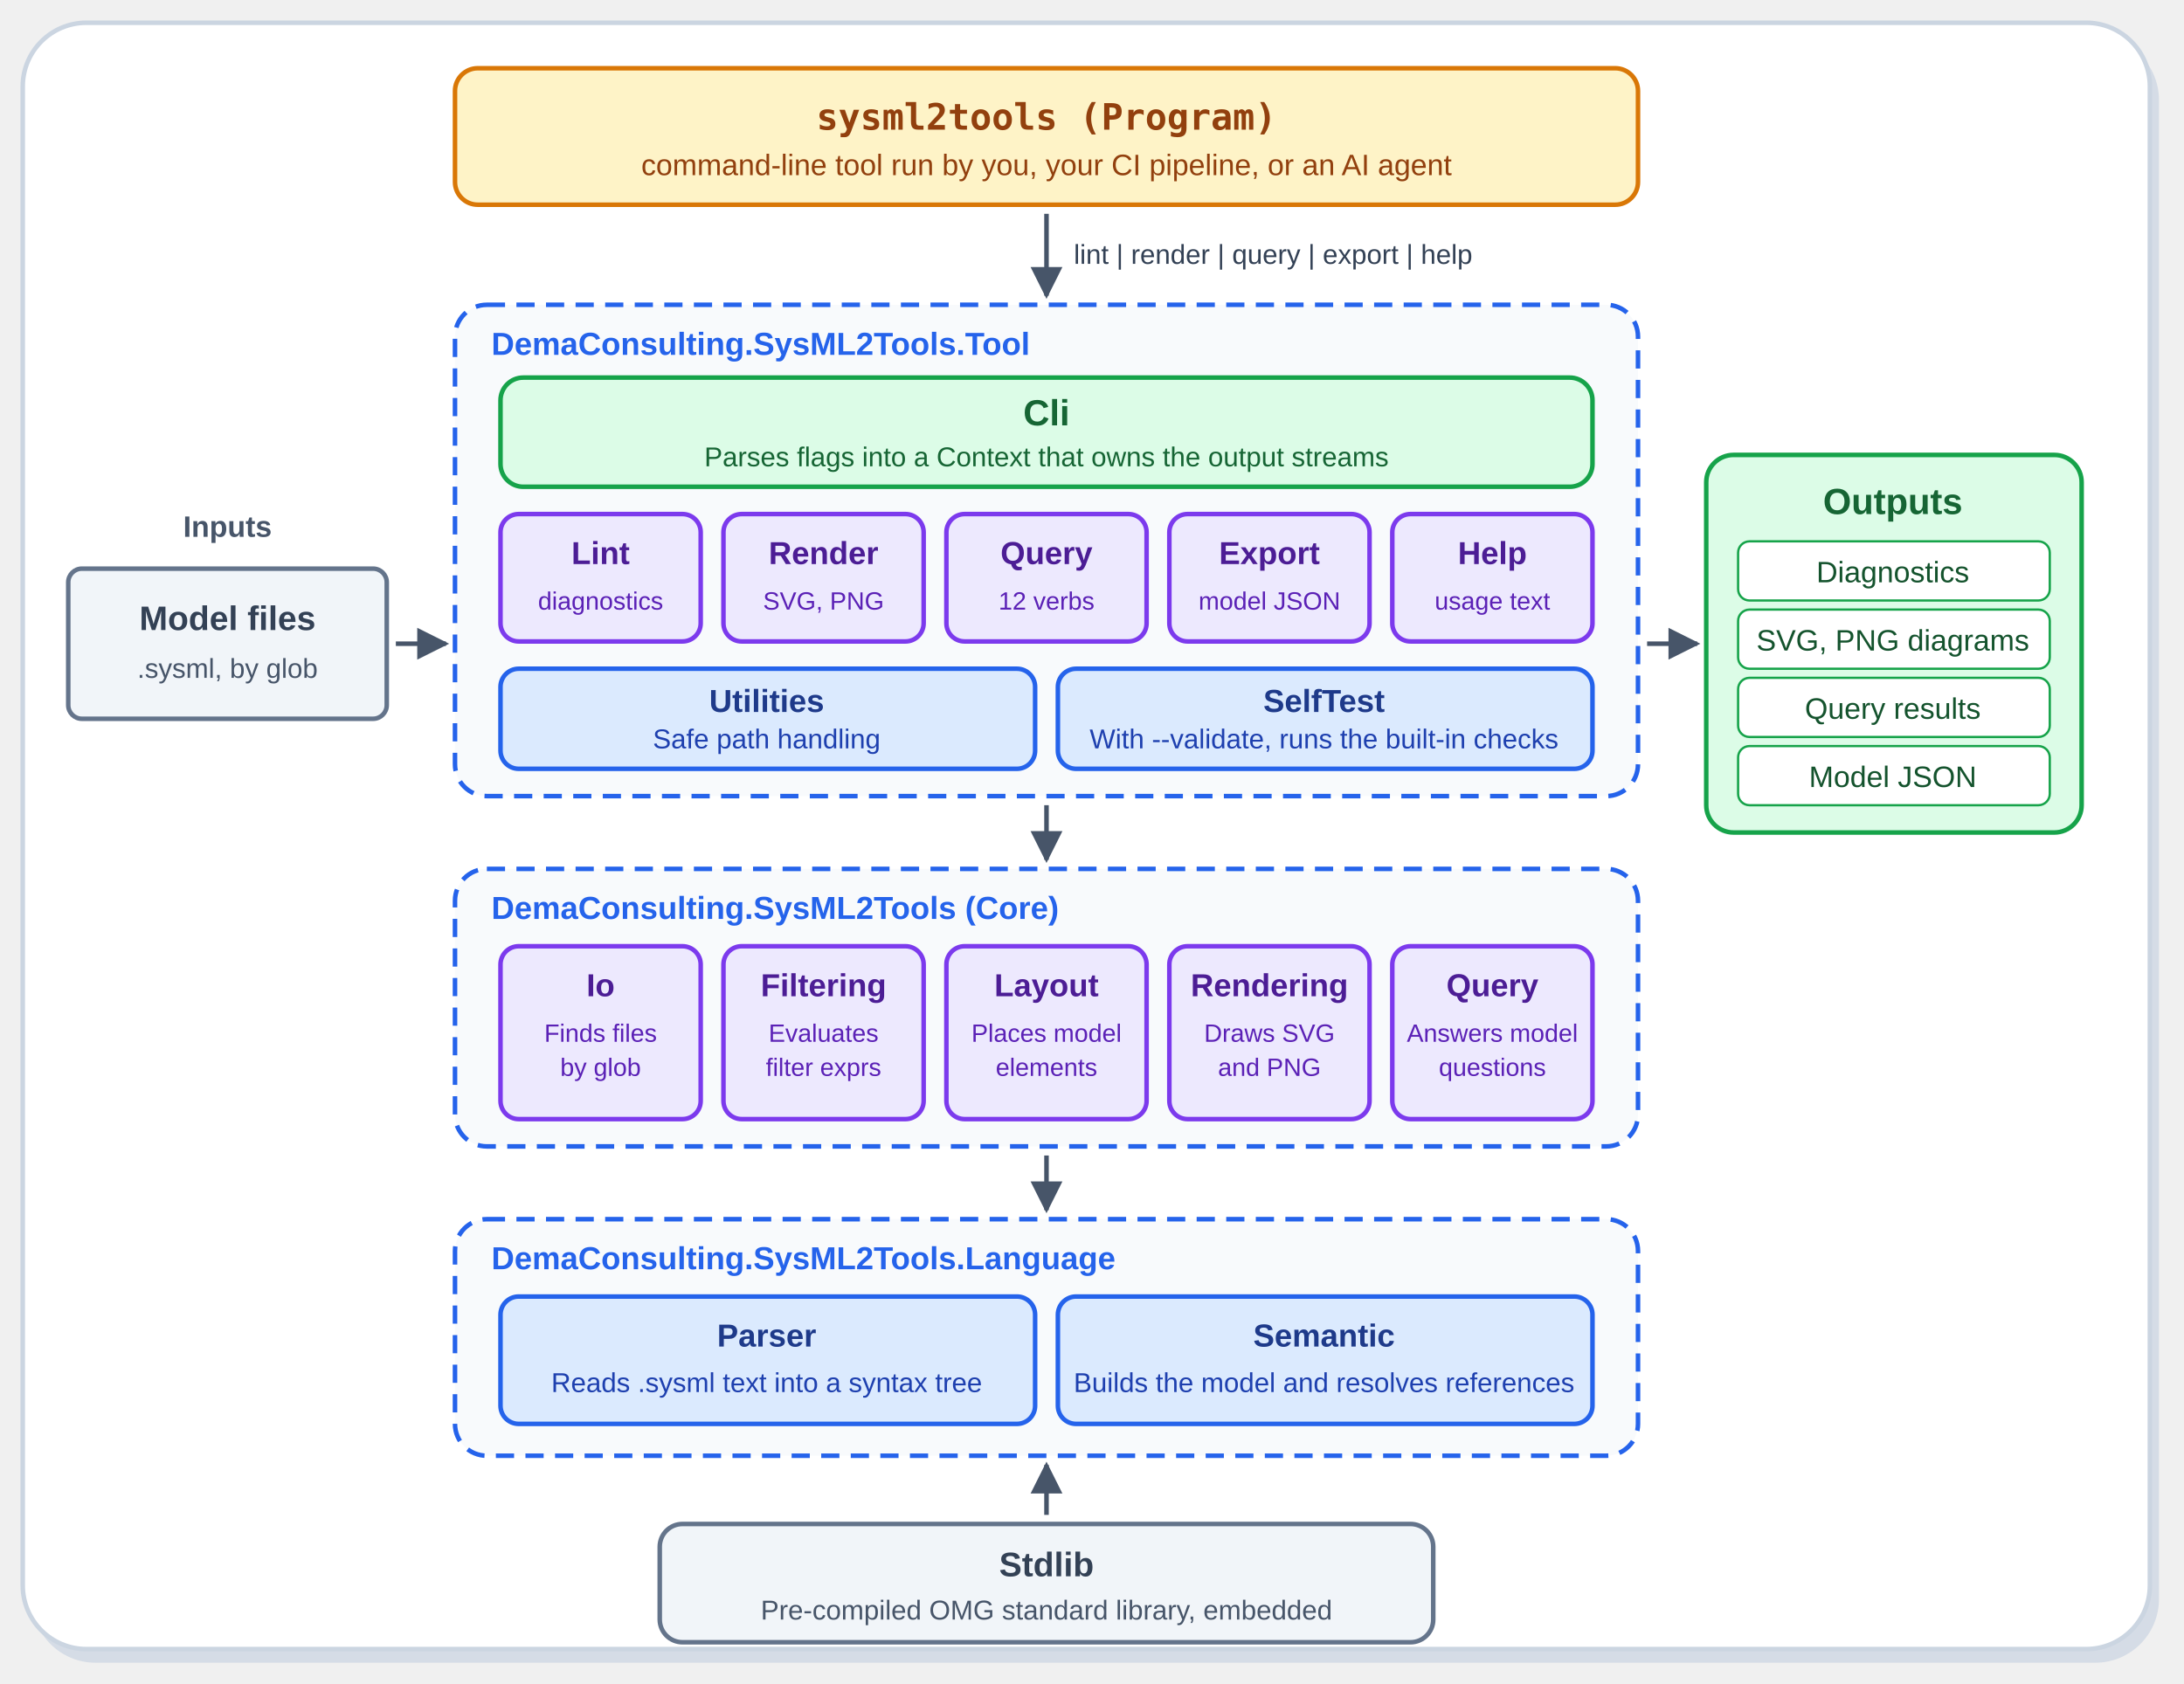
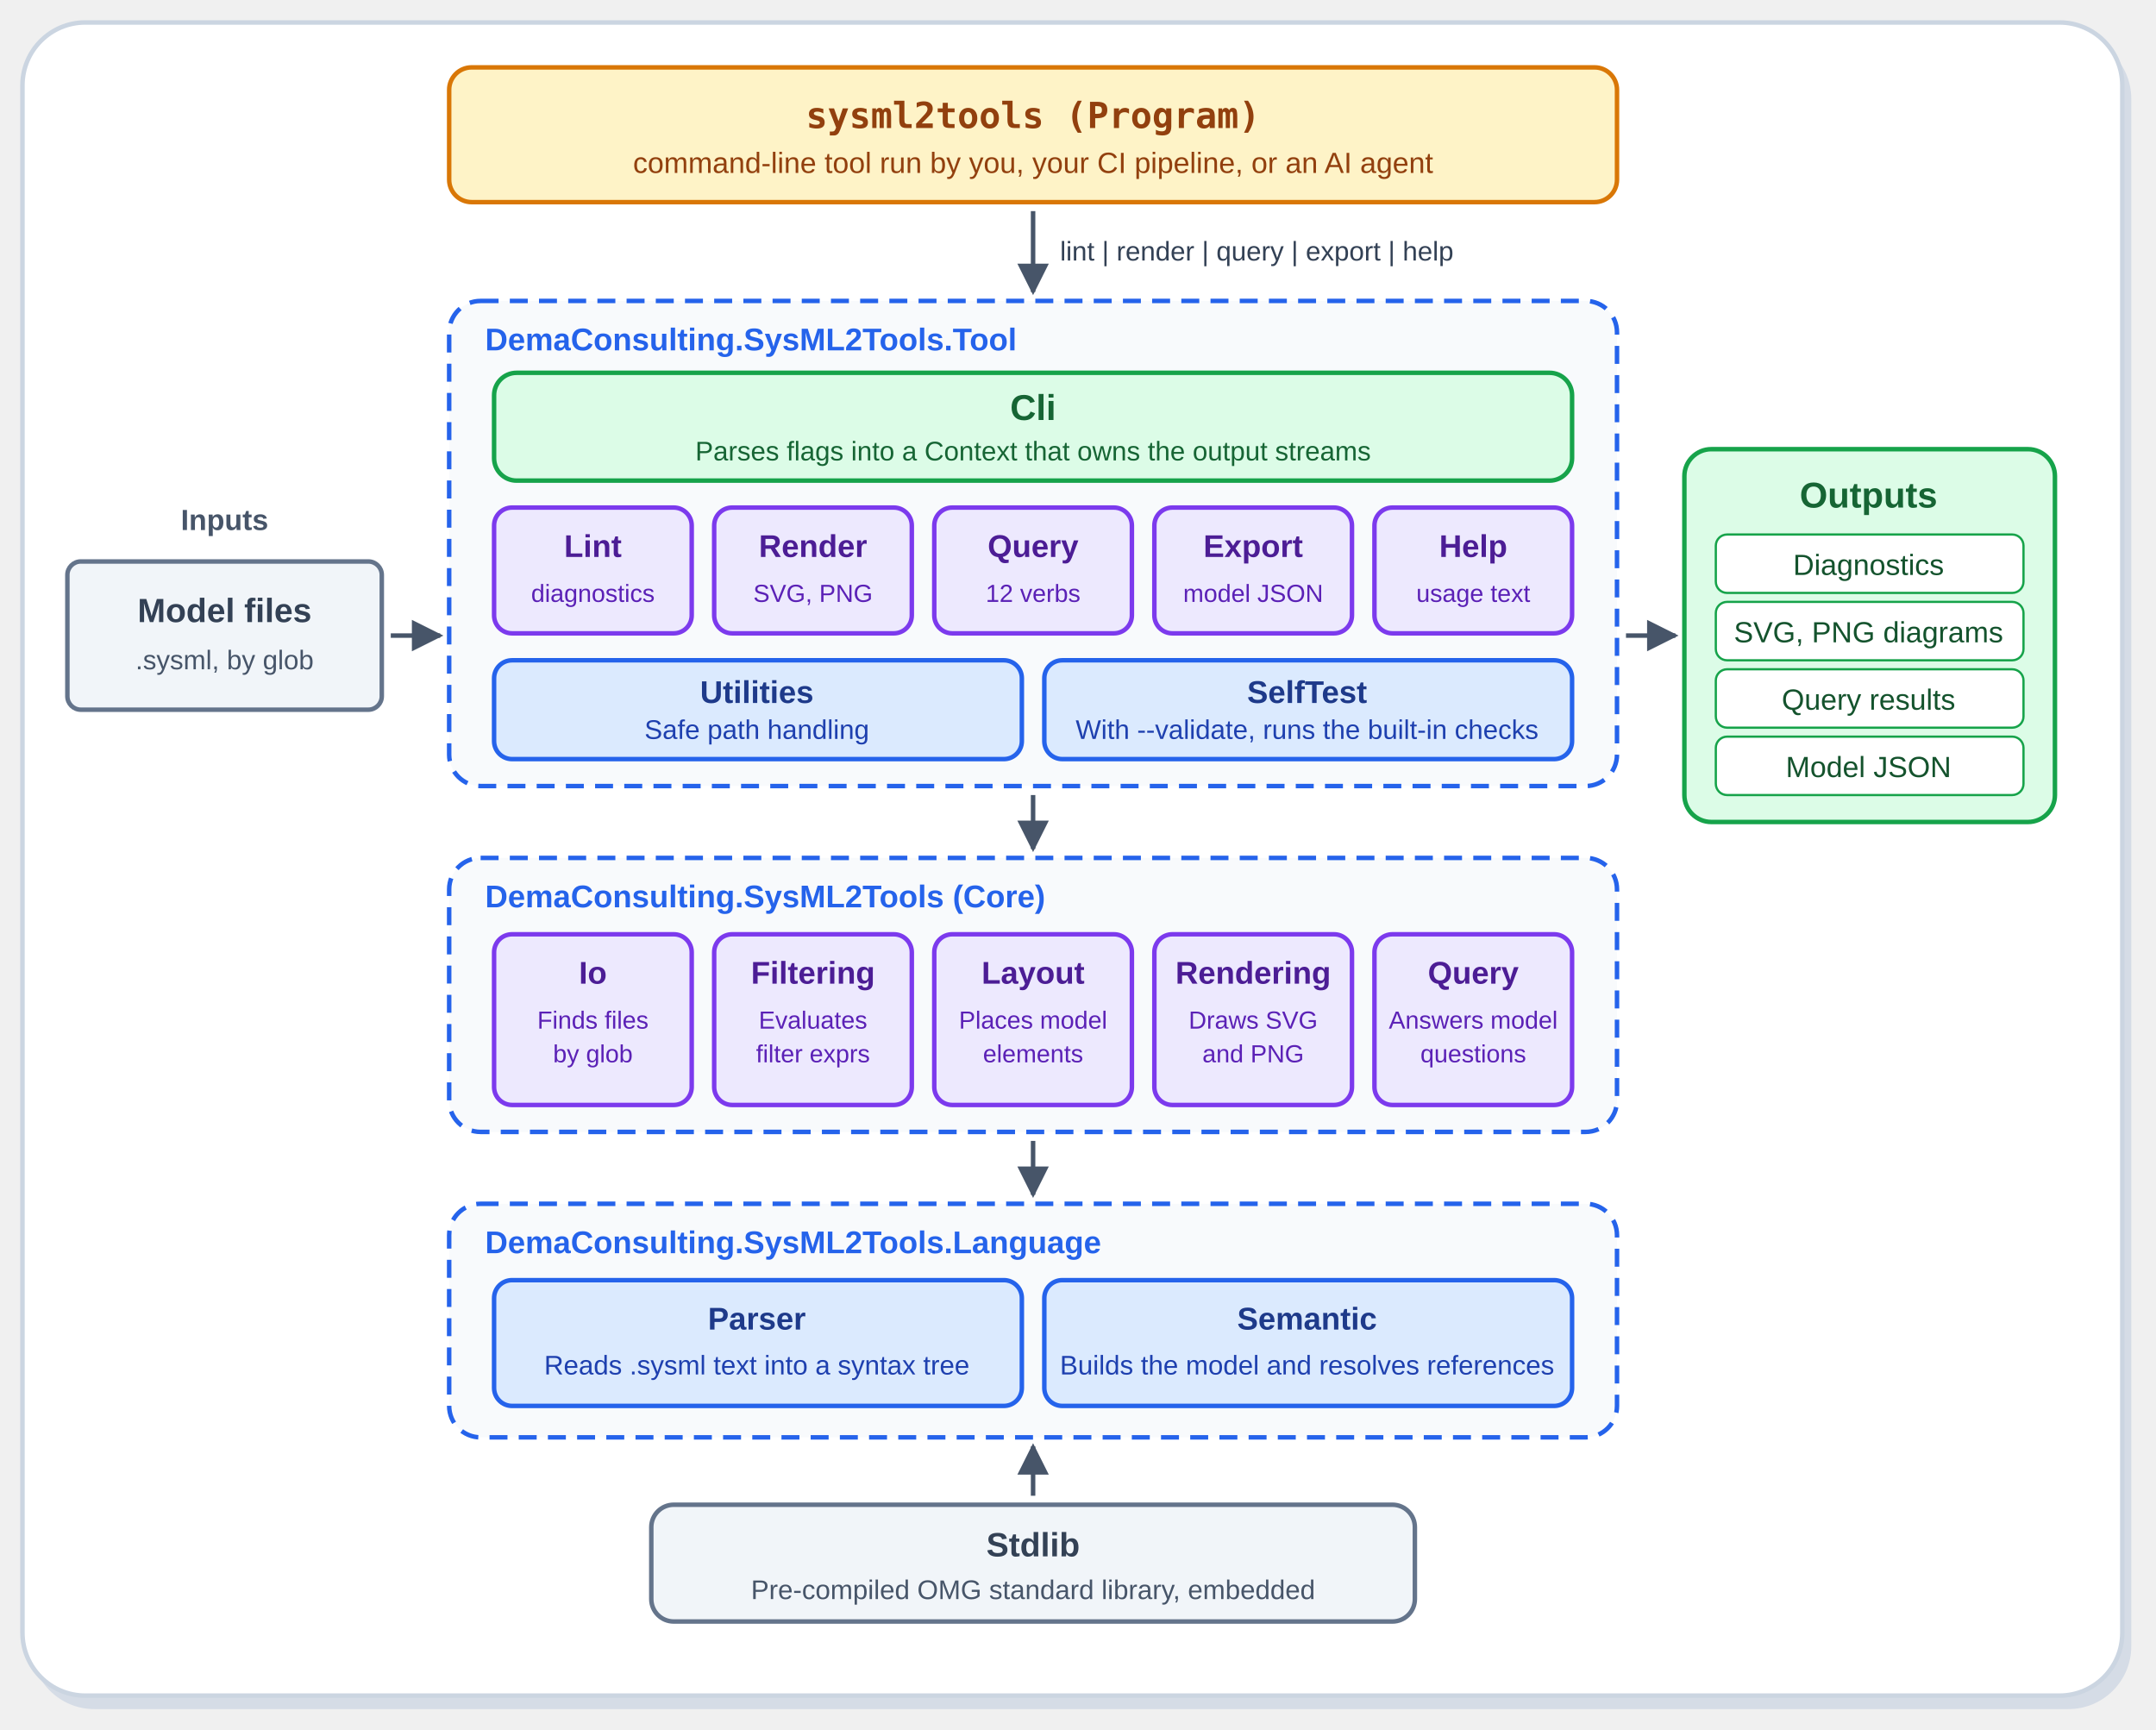
- <svg xmlns="http://www.w3.org/2000/svg" width="960" height="740" viewBox="0 0 960 740" font-family="Segoe UI, Arial, sans-serif">
+ <svg xmlns="http://www.w3.org/2000/svg" width="960" height="770" viewBox="0 0 960 770" font-family="Segoe UI, Arial, sans-serif">
  <defs>
    <marker id="a" viewBox="0 0 10 10" refX="9" refY="5" markerWidth="7" markerHeight="7" orient="auto-start-reverse">
      <path d="M0,0 L10,5 L0,10 z" fill="#475569" />
    </marker>
  </defs>
-   <rect x="14" y="16" width="935" height="715" rx="28" fill="#d5dce6" />
-   <rect x="10" y="10" width="935" height="715" rx="28" fill="#ffffff" stroke="#cbd5e1" stroke-width="2" />
+   <rect x="14" y="16" width="935" height="745" rx="28" fill="#d5dce6" />
+   <rect x="10" y="10" width="935" height="745" rx="28" fill="#ffffff" stroke="#cbd5e1" stroke-width="2" />
  <g transform="translate(30,30)">
    <rect x="170" y="0" width="520" height="60" rx="10" fill="#fef3c7" stroke="#d97706" stroke-width="2" />
    <text x="430" y="27" font-size="16" font-family="Consolas, monospace" font-weight="600" fill="#92400e" text-anchor="middle">sysml2tools (Program)</text>
    <text x="430" y="47" font-size="13" fill="#92400e" text-anchor="middle">command-line tool run by you, your CI pipeline, or an AI agent</text>
    <line x1="430" y1="64" x2="430" y2="100" stroke="#475569" stroke-width="2" marker-end="url(#a)" />
    <text x="442" y="86" font-size="12" fill="#334155">lint | render | query | export | help</text>
    <rect x="170" y="104" width="520" height="216" rx="14" fill="#f8fafc" stroke="#2563eb" stroke-width="2" stroke-dasharray="8 5" />
    <text x="186" y="126" font-size="14" font-weight="600" fill="#2563eb">DemaConsulting.SysML2Tools.Tool</text>
    <rect x="190" y="136" width="480" height="48" rx="10" fill="#dcfce7" stroke="#16a34a" stroke-width="2" />
    <text x="430" y="157" font-size="16" font-weight="600" fill="#166534" text-anchor="middle">Cli</text>
    <text x="430" y="175" font-size="12" fill="#166534" text-anchor="middle">Parses flags into a Context that owns the output streams</text>
    <g font-size="11" fill="#5b21b6" text-anchor="middle">
      <rect x="190" y="196" width="88" height="56" rx="8" fill="#ede9fe" stroke="#7c3aed" stroke-width="2" />
      <text x="234" y="218" font-size="14" font-weight="600" fill="#4c1d95">Lint</text>
      <text x="234" y="238">diagnostics</text>
      <rect x="288" y="196" width="88" height="56" rx="8" fill="#ede9fe" stroke="#7c3aed" stroke-width="2" />
      <text x="332" y="218" font-size="14" font-weight="600" fill="#4c1d95">Render</text>
      <text x="332" y="238">SVG, PNG</text>
      <rect x="386" y="196" width="88" height="56" rx="8" fill="#ede9fe" stroke="#7c3aed" stroke-width="2" />
      <text x="430" y="218" font-size="14" font-weight="600" fill="#4c1d95">Query</text>
      <text x="430" y="238">12 verbs</text>
      <rect x="484" y="196" width="88" height="56" rx="8" fill="#ede9fe" stroke="#7c3aed" stroke-width="2" />
      <text x="528" y="218" font-size="14" font-weight="600" fill="#4c1d95">Export</text>
      <text x="528" y="238">model JSON</text>
      <rect x="582" y="196" width="88" height="56" rx="8" fill="#ede9fe" stroke="#7c3aed" stroke-width="2" />
      <text x="626" y="218" font-size="14" font-weight="600" fill="#4c1d95">Help</text>
      <text x="626" y="238">usage text</text>
    </g>
    <g font-size="12" fill="#1e40af" text-anchor="middle">
      <rect x="190" y="264" width="235" height="44" rx="8" fill="#dbeafe" stroke="#2563eb" stroke-width="2" />
      <text x="307" y="283" font-size="14" font-weight="600" fill="#1e3a8a">Utilities</text>
      <text x="307" y="299">Safe path handling</text>
      <rect x="435" y="264" width="235" height="44" rx="8" fill="#dbeafe" stroke="#2563eb" stroke-width="2" />
      <text x="552" y="283" font-size="14" font-weight="600" fill="#1e3a8a">SelfTest</text>
      <text x="552" y="299">With --validate, runs the built-in checks</text>
    </g>
    <line x1="430" y1="324" x2="430" y2="348" stroke="#475569" stroke-width="2" marker-end="url(#a)" />
    <rect x="170" y="352" width="520" height="122" rx="14" fill="#f8fafc" stroke="#2563eb" stroke-width="2" stroke-dasharray="8 5" />
    <text x="186" y="374" font-size="14" font-weight="600" fill="#2563eb">DemaConsulting.SysML2Tools (Core)</text>
    <g font-size="11" fill="#5b21b6" text-anchor="middle">
      <rect x="190" y="386" width="88" height="76" rx="8" fill="#ede9fe" stroke="#7c3aed" stroke-width="2" />
      <text x="234" y="408" font-size="14" font-weight="600" fill="#4c1d95">Io</text>
      <text x="234" y="428">Finds files</text>
      <text x="234" y="443">by glob</text>
      <rect x="288" y="386" width="88" height="76" rx="8" fill="#ede9fe" stroke="#7c3aed" stroke-width="2" />
      <text x="332" y="408" font-size="14" font-weight="600" fill="#4c1d95">Filtering</text>
      <text x="332" y="428">Evaluates</text>
      <text x="332" y="443">filter exprs</text>
      <rect x="386" y="386" width="88" height="76" rx="8" fill="#ede9fe" stroke="#7c3aed" stroke-width="2" />
      <text x="430" y="408" font-size="14" font-weight="600" fill="#4c1d95">Layout</text>
      <text x="430" y="428">Places model</text>
      <text x="430" y="443">elements</text>
      <rect x="484" y="386" width="88" height="76" rx="8" fill="#ede9fe" stroke="#7c3aed" stroke-width="2" />
      <text x="528" y="408" font-size="14" font-weight="600" fill="#4c1d95">Rendering</text>
      <text x="528" y="428">Draws SVG</text>
      <text x="528" y="443">and PNG</text>
      <rect x="582" y="386" width="88" height="76" rx="8" fill="#ede9fe" stroke="#7c3aed" stroke-width="2" />
      <text x="626" y="408" font-size="14" font-weight="600" fill="#4c1d95">Query</text>
      <text x="626" y="428">Answers model</text>
      <text x="626" y="443">questions</text>
    </g>
    <line x1="430" y1="478" x2="430" y2="502" stroke="#475569" stroke-width="2" marker-end="url(#a)" />
    <rect x="170" y="506" width="520" height="104" rx="14" fill="#f8fafc" stroke="#2563eb" stroke-width="2" stroke-dasharray="8 5" />
    <text x="186" y="528" font-size="14" font-weight="600" fill="#2563eb">DemaConsulting.SysML2Tools.Language</text>
    <g font-size="12" fill="#1e40af" text-anchor="middle">
      <rect x="190" y="540" width="235" height="56" rx="8" fill="#dbeafe" stroke="#2563eb" stroke-width="2" />
      <text x="307" y="562" font-size="14" font-weight="600" fill="#1e3a8a">Parser</text>
      <text x="307" y="582">Reads .sysml text into a syntax tree</text>
      <rect x="435" y="540" width="235" height="56" rx="8" fill="#dbeafe" stroke="#2563eb" stroke-width="2" />
      <text x="552" y="562" font-size="14" font-weight="600" fill="#1e3a8a">Semantic</text>
      <text x="552" y="582">Builds the model and resolves references</text>
    </g>
    <rect x="260" y="640" width="340" height="52" rx="10" fill="#f1f5f9" stroke="#64748b" stroke-width="2" />
    <text x="430" y="663" font-size="15" font-weight="600" fill="#334155" text-anchor="middle">Stdlib</text>
    <text x="430" y="682" font-size="12" fill="#475569" text-anchor="middle">Pre-compiled OMG standard library, embedded</text>
    <line x1="430" y1="636" x2="430" y2="614" stroke="#475569" stroke-width="2" marker-end="url(#a)" />
    <text x="70" y="206" font-size="13" font-weight="600" fill="#475569" text-anchor="middle">Inputs</text>
    <rect x="0" y="220" width="140" height="66" rx="6" fill="#f1f5f9" stroke="#64748b" stroke-width="2" />
    <text x="70" y="247" font-size="15" font-weight="600" fill="#334155" text-anchor="middle">Model files</text>
    <text x="70" y="268" font-size="12" fill="#475569" text-anchor="middle">.sysml, by glob</text>
    <line x1="144" y1="253" x2="166" y2="253" stroke="#475569" stroke-width="2" marker-end="url(#a)" />
    <rect x="720" y="170" width="165" height="166" rx="12" fill="#dcfce7" stroke="#16a34a" stroke-width="2" />
    <text x="802" y="196" font-size="16" font-weight="600" fill="#166534" text-anchor="middle">Outputs</text>
    <g font-size="13" fill="#14532d" text-anchor="middle">
      <rect x="734" y="208" width="137" height="26" rx="5" fill="#ffffff" stroke="#16a34a" />
      <text x="802" y="226">Diagnostics</text>
      <rect x="734" y="238" width="137" height="26" rx="5" fill="#ffffff" stroke="#16a34a" />
      <text x="802" y="256">SVG, PNG diagrams</text>
      <rect x="734" y="268" width="137" height="26" rx="5" fill="#ffffff" stroke="#16a34a" />
      <text x="802" y="286">Query results</text>
      <rect x="734" y="298" width="137" height="26" rx="5" fill="#ffffff" stroke="#16a34a" />
      <text x="802" y="316">Model JSON</text>
    </g>
    <line x1="694" y1="253" x2="716" y2="253" stroke="#475569" stroke-width="2" marker-end="url(#a)" />
  </g>
</svg>
